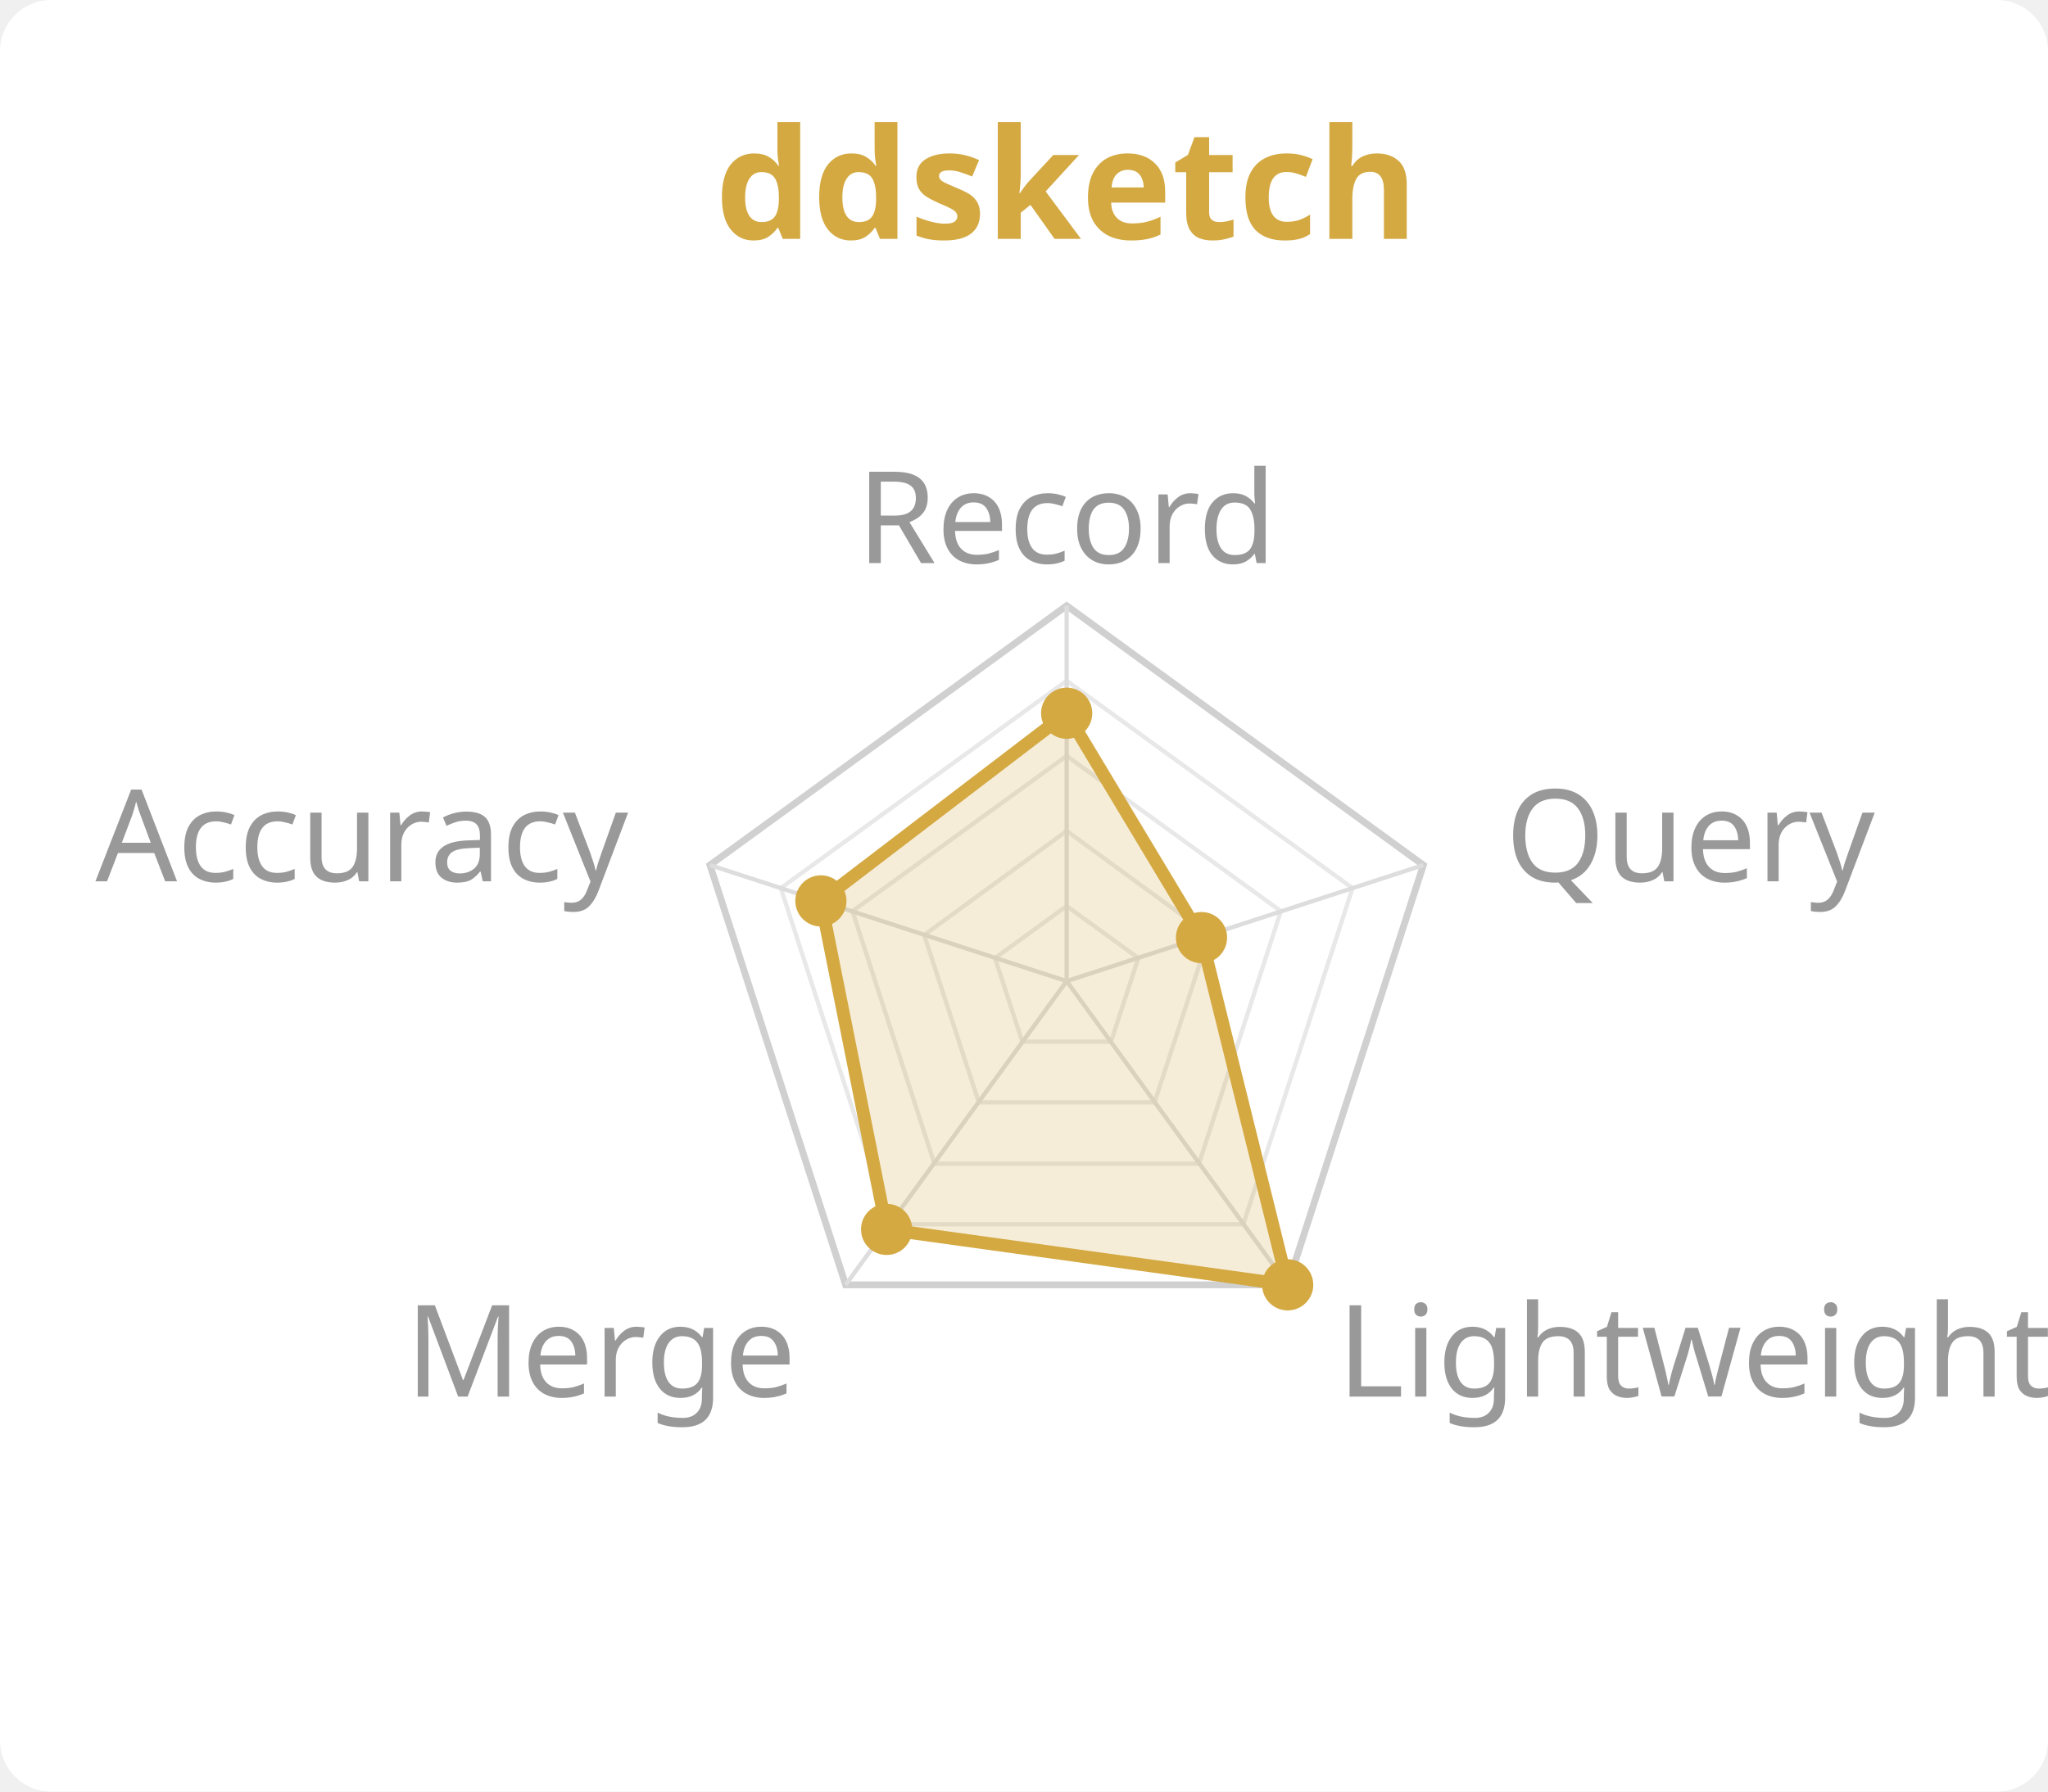
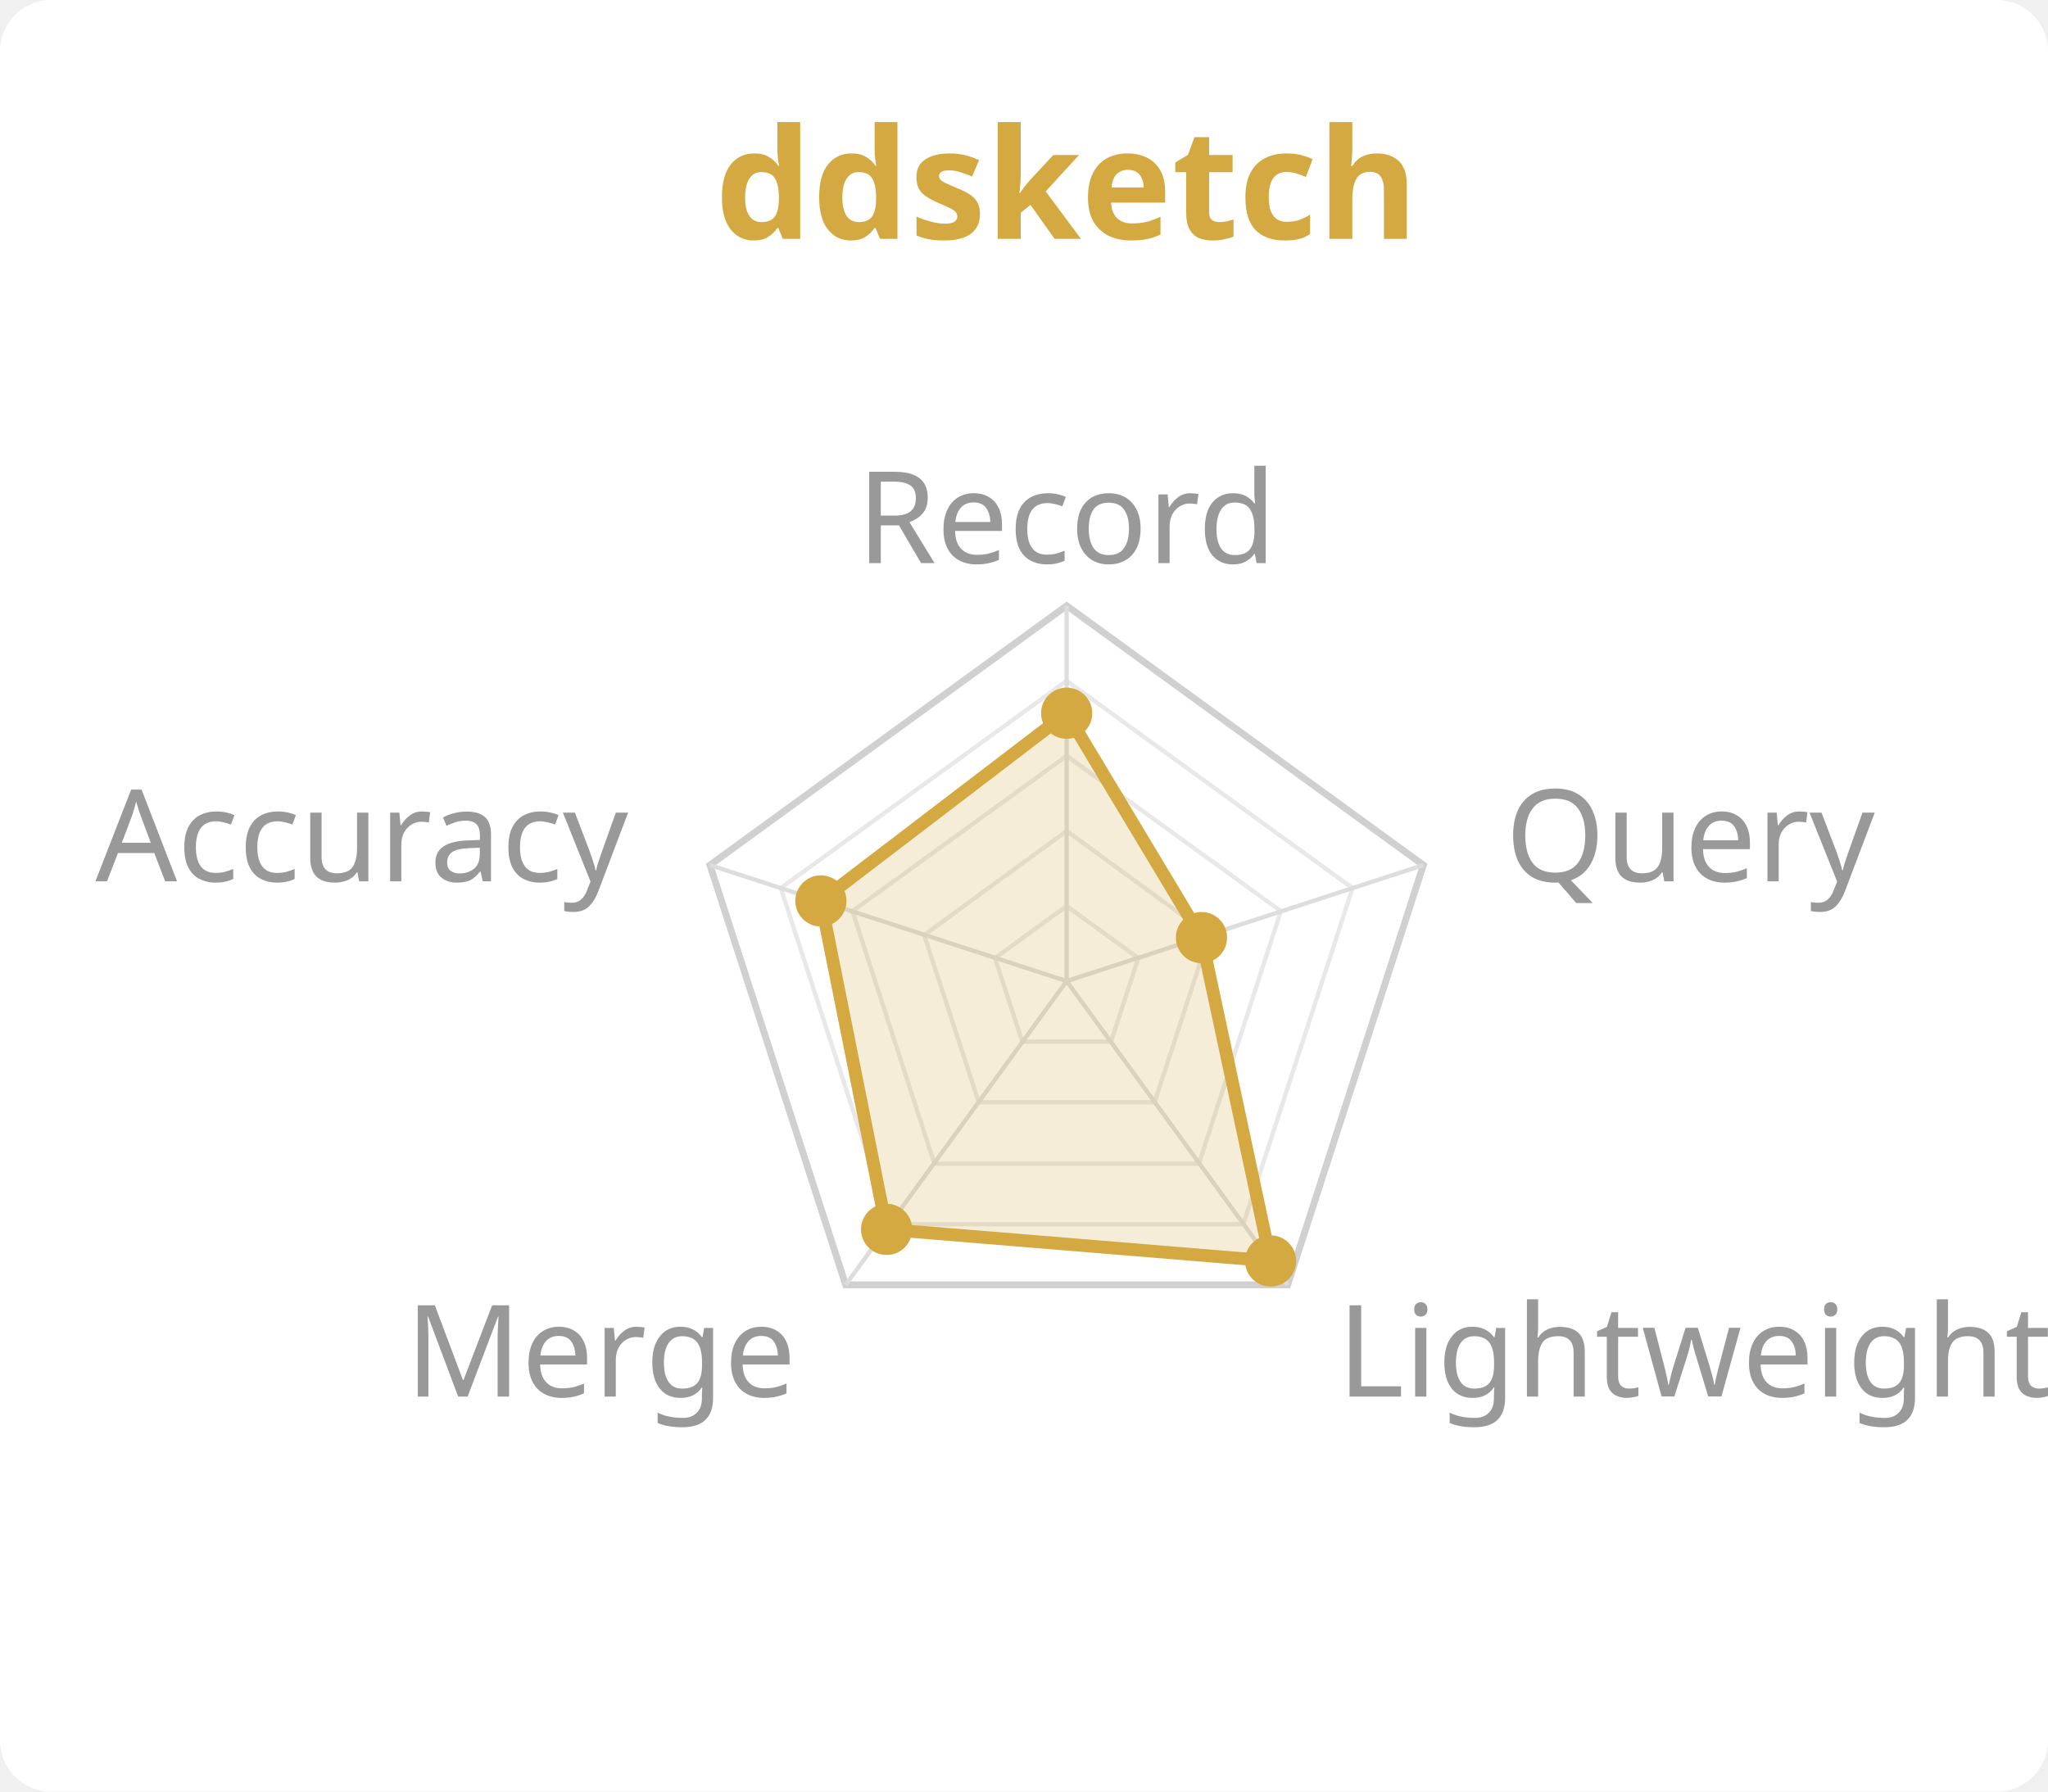
<svg xmlns="http://www.w3.org/2000/svg" viewBox="0 0 240 210" width="240" height="210">
  <rect x="0.0" y="0.0" width="240.0" height="210.0" fill="white" rx="6" />
  <text x="125.0" y="28.0" font-family="system-ui,sans-serif" font-size="18" font-weight="600" fill="#D4A942" text-anchor="middle">ddsketch</text>
  <polygon points="125.0,106.2 133.4,112.3 130.2,122.1 119.8,122.1 116.6,112.3" fill="none" stroke="#e8e8e8" stroke-width="0.5" />
  <polygon points="125.0,97.4 141.7,109.6 135.3,129.2 114.7,129.2 108.3,109.6" fill="none" stroke="#e8e8e8" stroke-width="0.5" />
  <polygon points="125.0,88.6 150.1,106.8 140.5,136.4 109.5,136.4 99.9,106.8" fill="none" stroke="#e8e8e8" stroke-width="0.5" />
  <polygon points="125.0,79.8 158.5,104.1 145.7,143.5 104.3,143.5 91.5,104.1" fill="none" stroke="#e8e8e8" stroke-width="0.5" />
  <polygon points="125.0,71.0 166.8,101.4 150.9,150.6 99.1,150.6 83.2,101.4" fill="none" stroke="#d0d0d0" stroke-width="0.8" />
  <line x1="125" y1="115" x2="125.0" y2="71.0" stroke="#ddd" stroke-width="0.5" />
  <line x1="125" y1="115" x2="166.8" y2="101.4" stroke="#ddd" stroke-width="0.5" />
  <line x1="125" y1="115" x2="150.9" y2="150.6" stroke="#ddd" stroke-width="0.5" />
  <line x1="125" y1="115" x2="99.1" y2="150.6" stroke="#ddd" stroke-width="0.5" />
  <line x1="125" y1="115" x2="83.2" y2="101.4" stroke="#ddd" stroke-width="0.5" />
  <text x="125.0" y="66.0" font-family="system-ui,sans-serif" font-size="15" fill="#999" text-anchor="middle">Record</text>
  <text x="176.4" y="103.3" font-family="system-ui,sans-serif" font-size="15" fill="#999" text-anchor="start">Query</text>
  <text x="156.7" y="163.7" font-family="system-ui,sans-serif" font-size="15" fill="#999" text-anchor="start">Lightweight</text>
  <text x="93.3" y="163.7" font-family="system-ui,sans-serif" font-size="15" fill="#999" text-anchor="end">Merge</text>
  <text x="73.6" y="103.3" font-family="system-ui,sans-serif" font-size="15" fill="#999" text-anchor="end">Accuracy</text>
-   <polygon points="125.0,83.6 140.8,109.9 150.9,150.6 103.9,144.1 96.2,105.6" fill="#D4A942" fill-opacity="0.20" stroke="#D4A942" stroke-width="1.5" />
+   <polygon points="125.0,83.6 140.8,109.9 148.9,147.8 103.9,144.1 96.2,105.6" fill="#D4A942" fill-opacity="0.20" stroke="#D4A942" stroke-width="1.5" />
  <circle cx="125.0" cy="83.6" r="3" fill="#D4A942" />
  <circle cx="140.8" cy="109.9" r="3" fill="#D4A942" />
-   <circle cx="150.9" cy="150.6" r="3" fill="#D4A942" />
+   <circle cx="148.9" cy="147.8" r="3" fill="#D4A942" />
  <circle cx="103.9" cy="144.1" r="3" fill="#D4A942" />
  <circle cx="96.2" cy="105.6" r="3" fill="#D4A942" />
</svg>
